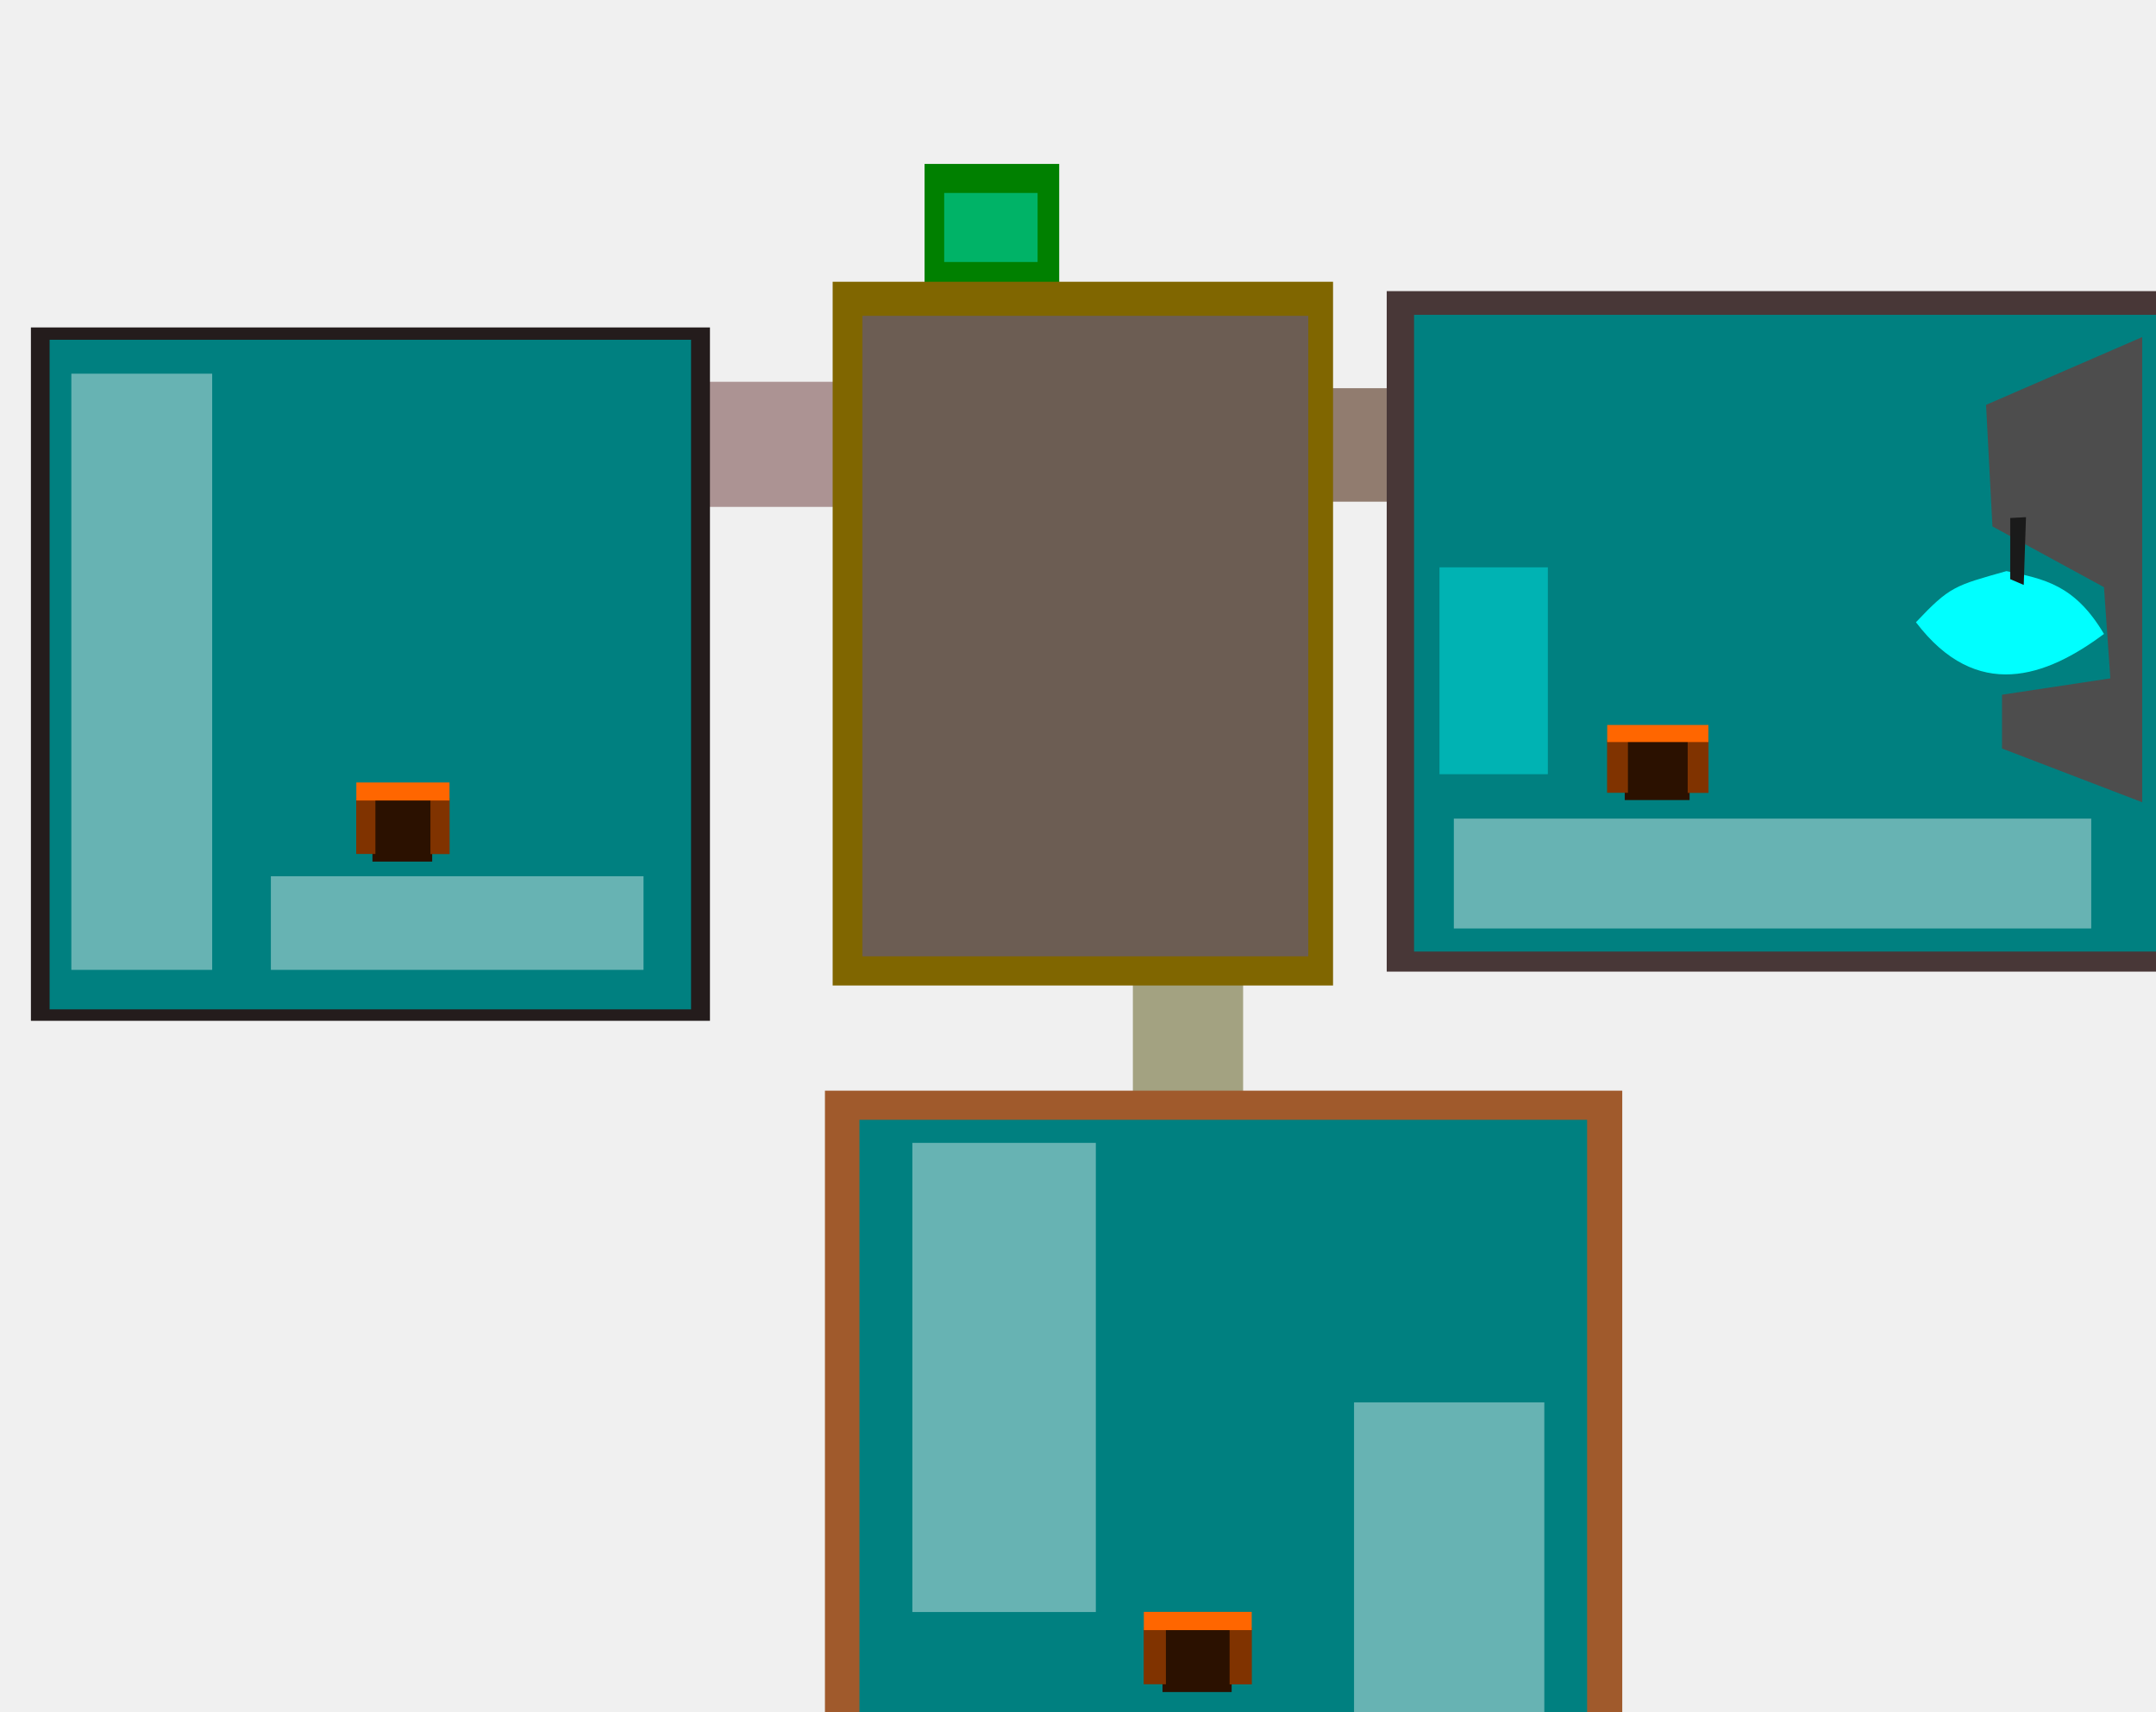
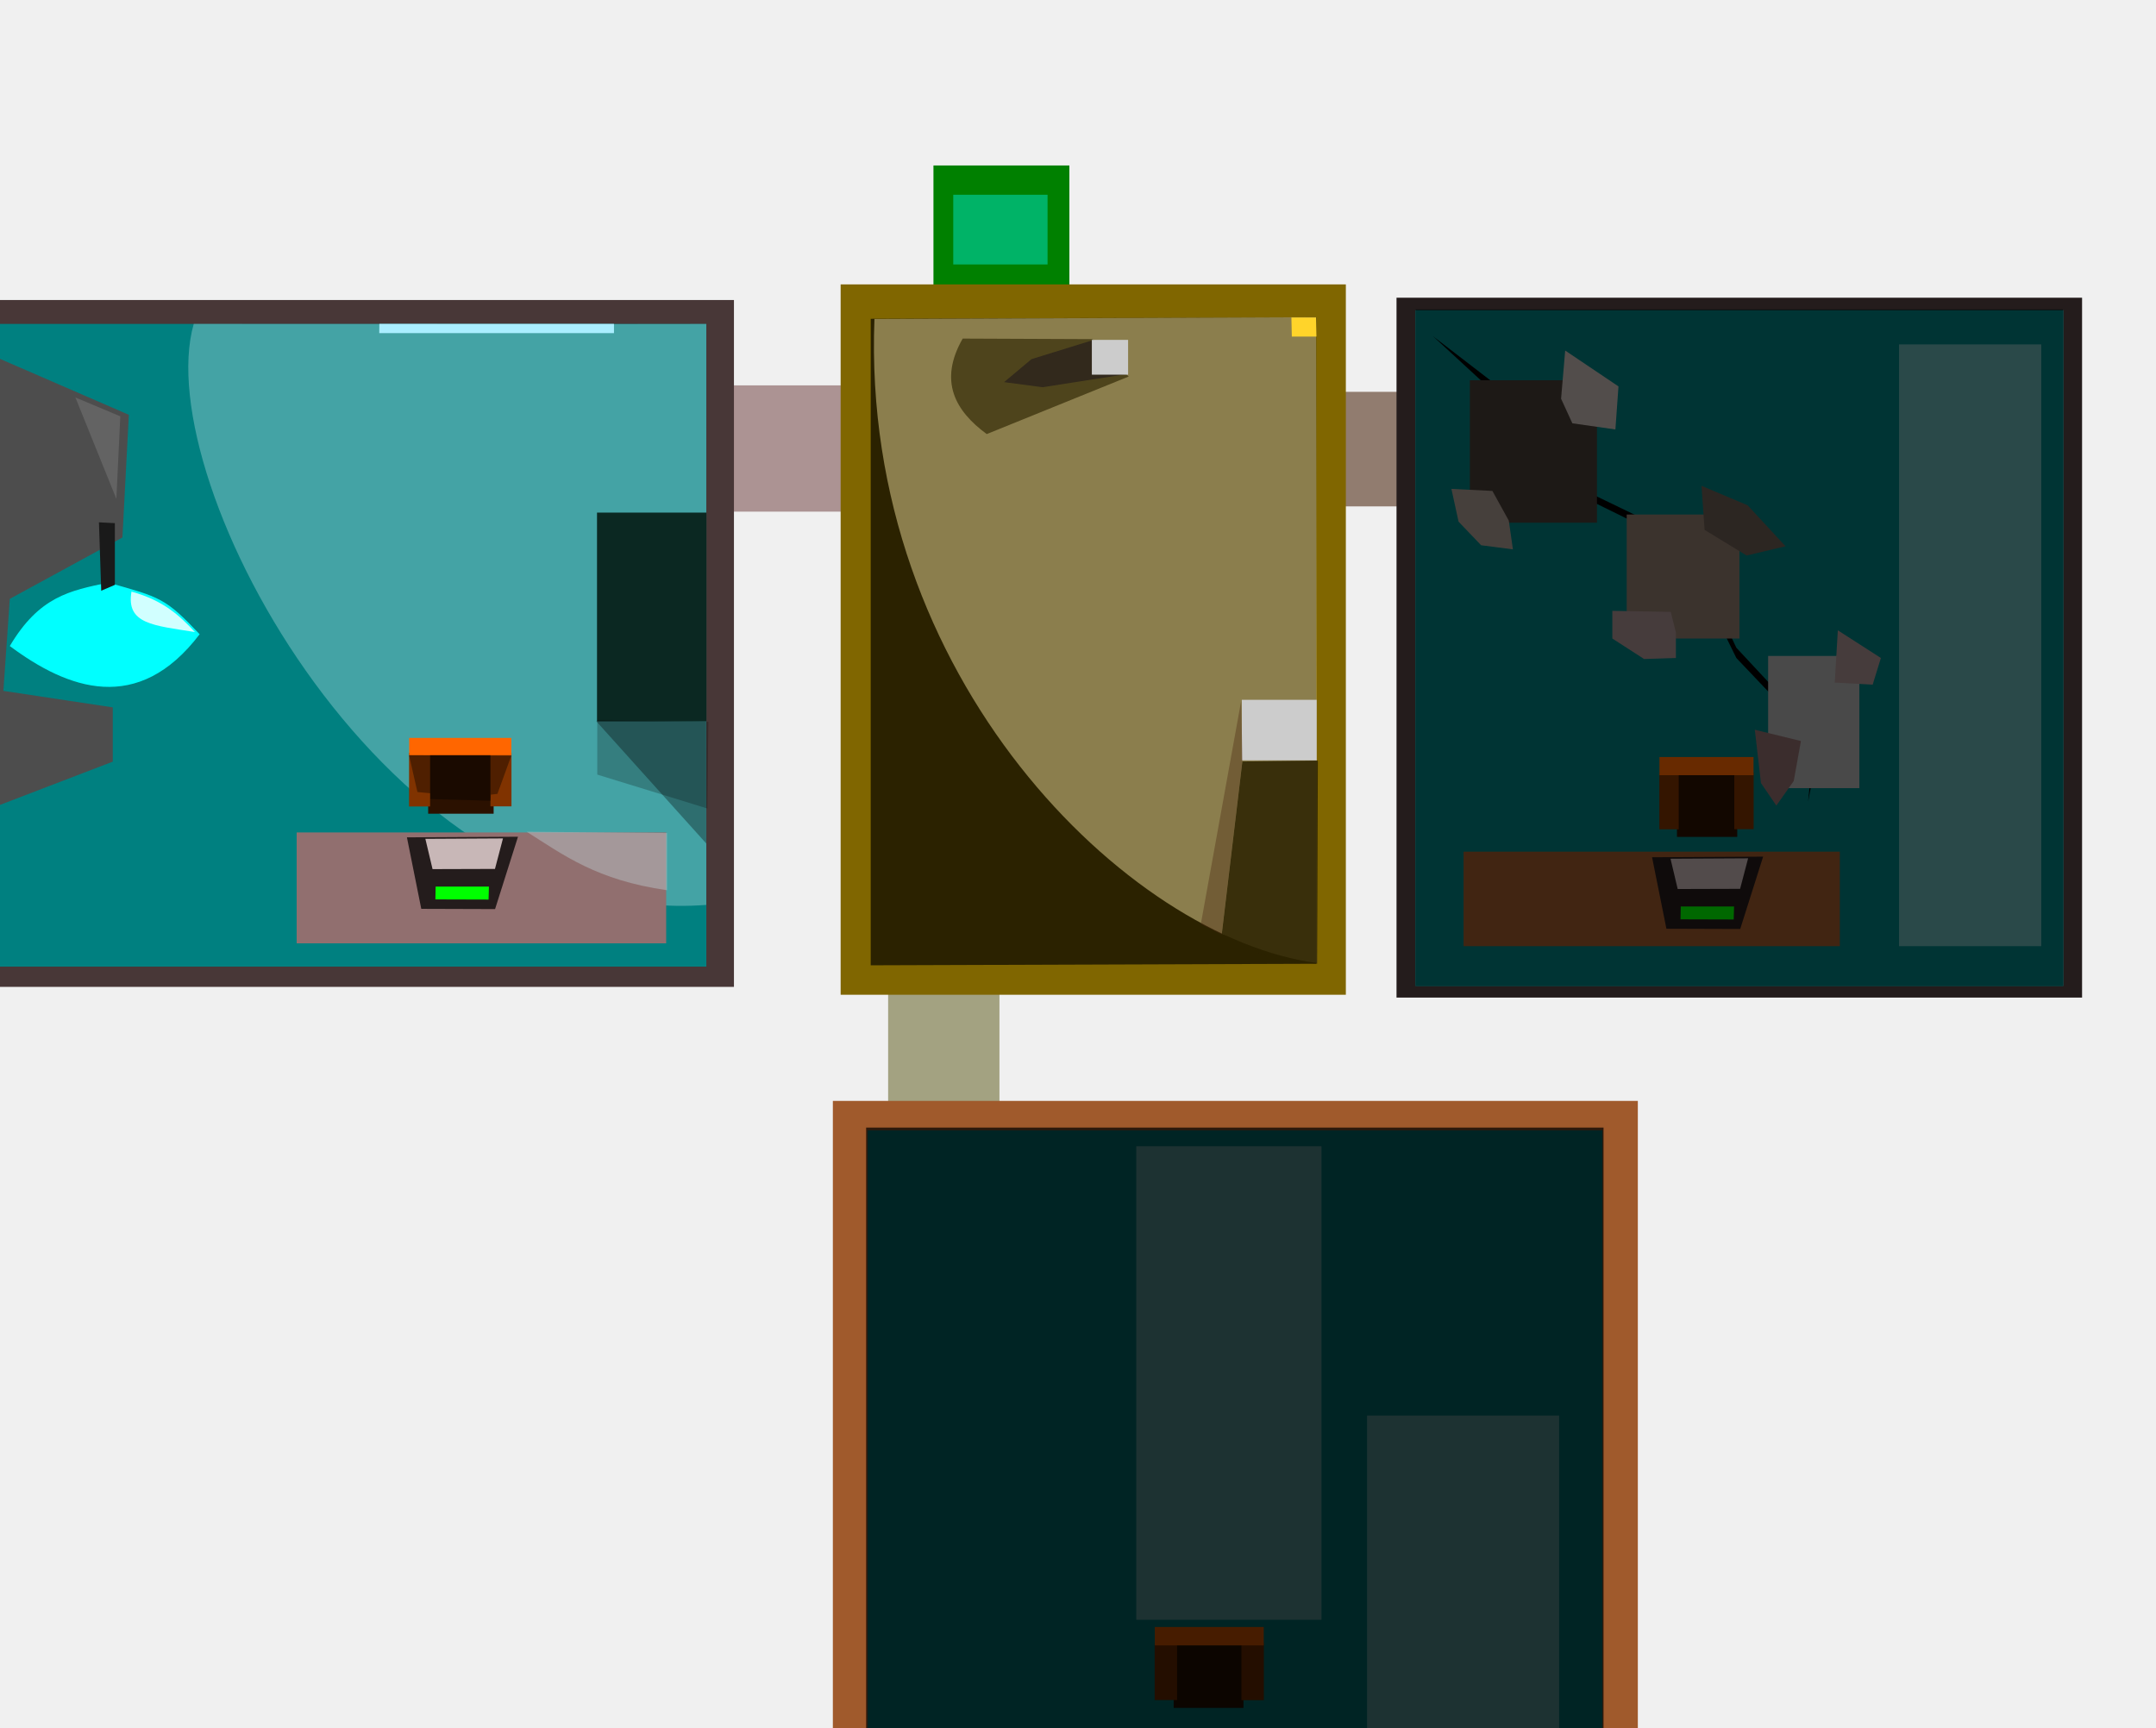
<svg xmlns="http://www.w3.org/2000/svg" id="svg2985" version="1.1" width="100%" height="100%">
-   <defs id="defs3038" />
-   <path id="lab 2-entry" d="M439.798 435.146L482.598 435.146L482.598 377.284L439.798 377.284L439.798 435.146" style="fill:#a3a281;stroke:none" />
-   <path style="fill:#a05a2c;fill-opacity:1;fill-rule:nonzero;stroke:none" d="M320.253 423.384L629.783 423.384L629.783 728.111L320.253 728.111L320.253 423.384" id="lab 2-walls" />
-   <path style="fill:#ac9393;stroke:none" d="M264.215 196.768L325.502 196.768L325.502 148.203L264.215 148.203L264.215 196.768" id="lab 1-entry" />
-   <path style="fill:#241c1c;fill-opacity:1;fill-rule:nonzero;stroke:none" d="M12 127.109L275.612 127.109L275.612 396.262L12 396.262L12 127.109" id="lab 1-walls" />
-   <path id="lab 3-entry" d="M504.217 194.745L541.261 194.745L541.261 150.691L504.217 150.691L504.217 194.745" style="fill:#917c6f;stroke:none" />
-   <path id="lab 2" d="M333.64 717.821L616.137 717.821L616.137 434.694L333.64 434.694L333.64 717.821" style="fill:#008080;stroke:none" />
-   <path id="rect3006" d="M363.621 235.76L510.458 235.76L510.458 114.801L363.621 114.801L363.621 235.76" style="fill:#57a32c;stroke:none">
-     <path id="rect3012" d="M235.345 161.489L246.781 161.489L246.781 133.282L235.345 133.282L235.345 161.489" style="fill:#cc0000;stroke:none" />
+   <defs id="defs3038">
+     <linearGradient id="linearGradient4219">
+       <stop style="stop-color:#000000;stop-opacity:1;" offset="0" id="stop4221" />
+       <stop style="stop-color:#000000;stop-opacity:1;" offset="1" id="stop4223" />
+     </linearGradient>
+   </defs>
+   <path style="fill:#a3a281;stroke:none" d="M 341.51,429.489 384.31,429.489 384.31,371.627 341.51,371.627 341.51,429.489" id="lab 2-entry" />
+   <path id="lab 2-walls" d="M 320.253,423.384 629.783,423.384 629.783,728.111 320.253,728.111 320.253,423.384" style="fill:#a05a2c;fill-opacity:1;fill-rule:nonzero;stroke:none" />
+   <path id="lab 1-entry" d="M 264.215,196.768 325.502,196.768 325.502,148.203 264.215,148.203 264.215,196.768" style="fill:#ac9393;stroke:none" />
+   <path style="fill:#917c6f;stroke:none" d="M 504.217,194.745 541.261,194.745 541.261,150.691 504.217,150.691 504.217,194.745" id="lab 3-entry" />
+   <path style="fill:#008080;stroke:none" d="M 333.64,717.821 616.137,717.821 616.137,434.694 333.64,434.694 333.64,717.821" id="lab 2" />
+   <path style="fill:#57a32c;stroke:none" d="M 363.621,235.76 510.458,235.76 510.458,114.801 363.621,114.801 363.621,235.76" id="rect3006">
+     <path style="fill:#cc0000;stroke:none" d="M235.345 161.489L246.781 161.489L246.781 133.282L235.345 133.282L235.345 161.489" id="rect3012" />
  </path>
-   <path id="rect3008" d="M338.542 378.797L499.055 378.797L499.055 239.845L338.542 239.845L338.542 378.797" style="fill:#a36b4f;stroke:none" />
-   <path id="rect3010" d="M330.357 368.495L491.992 368.495L491.992 136.465L330.357 136.465L330.357 368.495" style="fill:#0d1fcc;stroke:none" />
-   <path id="elevator-shaft-3" d="M358.934 111.07L411.2 111.07L411.2 63.633L358.934 63.633L358.934 111.07" style="fill:#008000;stroke:none" />
-   <path id="main hall 3-walls" d="M323.247 382.557L517.509 382.557L517.509 109.374L323.247 109.374L323.247 382.557" style="fill:#806600;stroke:none" />
-   <path id="lab 1" d="M19.263 131.897L268.28 131.897L268.28 391.816L19.263 391.816L19.263 131.897" style="fill:#008080;fill-opacity:1;fill-rule:nonzero;stroke:none" />
-   <path style="fill:#483737;fill-opacity:1;fill-rule:nonzero;stroke:none" d="M538.344 113.014L848.992 113.014L848.992 377.166L538.344 377.166L538.344 113.014" id="lab 3-walls" />
-   <path style="fill:#008080;fill-opacity:1;fill-rule:nonzero;stroke:none" d="M548.962 122.207L837.416 122.207L837.416 369.377L548.962 369.377L548.962 122.207" id="lab 3" />
-   <path style="fill:#6c5d53;fill-opacity:1;fill-rule:nonzero;stroke:none" d="M334.811 122.599L507.898 122.599L507.898 371.235L334.811 371.235L334.811 122.599" id="main hall 3" />
-   <rect y="145.057" x="27.694" height="231.431" width="54.678" id="lab 1-table1" style="opacity:0.404;fill:#ffffff;fill-opacity:1;fill-rule:nonzero;stroke:none" />
-   <rect y="340.148" x="105.154" height="36.34" width="144.669" id="lab 1-table2" style="opacity:0.404;fill:#ffffff;fill-opacity:1;fill-rule:nonzero;stroke:none" />
-   <rect y="670.321" x="343.639" height="35.842" width="164.877" id="lab 2-table2" style="opacity:0.404;fill:#ffffff;fill-opacity:1;fill-rule:nonzero;stroke:none" />
-   <rect y="443.646" x="354.191" height="182.115" width="71.227" id="lab 2-table1" style="opacity:0.404;fill:#ffffff;fill-opacity:1;fill-rule:nonzero;stroke:none" />
-   <rect y="544.39" x="525.663" height="157.898" width="73.865" id="lab 2-table3" style="opacity:0.404;fill:#ffffff;fill-opacity:1;fill-rule:nonzero;stroke:none" />
-   <rect y="317.773" x="564.402" height="42.649" width="247.444" id="lab 3-table2" style="opacity:0.404;fill:#ffffff;fill-opacity:1;fill-rule:nonzero;stroke:none" />
-   <path id="lab 3-prop1" d="M831.642 130.844L771.018 157.159L773.492 204.345L816.795 227.938L819.269 263.328L777.204 269.68L777.204 290.551L831.642 311.421L831.642 130.844" style="fill:#4d4d4d;stroke:none" />
-   <path id="lab 3-tank" d="M 778.941,221.696 C 758.886,227.346 756.962,227.604 743.799,241.55 767.479,272.696 794.483,262.744 816.795,246.087 805.485,227.025 793.687,224.765 778.941,221.696 z" style="fill:#00ffff;stroke:none" />
-   <path id="lab 3-prop2" d="M780.396 201.077L780.396 224.818L785.645 227.064L786.52 200.757L780.396 201.077" style="fill:#1a1a1a;stroke:none" />
-   <rect y="220.225" x="558.834" height="80.307" width="42.066" id="lab 3-table1" style="opacity:0.404;fill:#00ffff;fill-opacity:1;fill-rule:nonzero;stroke:none" />
-   <path id="lab 2-chair cushion 2" d="M451.305 628.485L478.144 628.485L478.144 656.819L451.305 656.819L451.305 628.485" style="fill:#2b1100;fill-opacity:1;fill-rule:nonzero;stroke:none" />
-   <path id="lab 2-right arm 2" d="M443.994 631.766L452.622 631.766L452.622 653.804L443.994 653.804L443.994 631.766" style="fill:#803300;fill-opacity:1;fill-rule:nonzero;stroke:none" />
-   <path id="lab 2-left arm 2" d="M477.355 631.813L485.982 631.813L485.982 653.851L477.355 653.851L477.355 631.813" style="fill:#803300;fill-opacity:1;fill-rule:nonzero;stroke:none" />
-   <path id="lab 2-back support 2" d="M444.05 625.7L485.934 625.7L485.934 632.784L444.05 632.784L444.05 625.7" style="fill:#ff6600;fill-opacity:1;fill-rule:nonzero;stroke:none" />
-   <path id="lab 1-chair cushion 2-7" d="M144.597 306.497L167.777 306.497L167.777 334.47L144.597 334.47L144.597 306.497" style="fill:#2b1100;fill-opacity:1;fill-rule:nonzero;stroke:none" />
-   <path id="lab 1-right arm 2-0" d="M138.284 309.736L145.735 309.736L145.735 331.492L138.284 331.492L138.284 309.736" style="fill:#803300;fill-opacity:1;fill-rule:nonzero;stroke:none" />
-   <path id="lab 1-left arm 2-8" d="M167.095 309.783L174.546 309.783L174.546 331.539L167.095 331.539L167.095 309.783" style="fill:#803300;fill-opacity:1;fill-rule:nonzero;stroke:none" />
-   <path id="lab 1-back support 2-5" d="M138.332 303.748L174.504 303.748L174.504 310.741L138.332 310.741L138.332 303.748" style="fill:#ff6600;fill-opacity:1;fill-rule:nonzero;stroke:none" />
-   <path id="lab 3-chair cushion 2-5" d="M630.749 284.028L655.924 284.028L655.924 310.571L630.749 310.571L630.749 284.028" style="fill:#2b1100;fill-opacity:1;fill-rule:nonzero;stroke:none" />
-   <path id="lab 3-right arm 2-7" d="M623.892 287.101L631.984 287.101L631.984 307.746L623.892 307.746L623.892 287.101" style="fill:#803300;fill-opacity:1;fill-rule:nonzero;stroke:none" />
-   <path id="lab 3-left arm 2-7" d="M655.184 287.146L663.276 287.146L663.276 307.79L655.184 307.79L655.184 287.146" style="fill:#803300;fill-opacity:1;fill-rule:nonzero;stroke:none" />
-   <path id="lab 3-back support 2-2" d="M623.944 281.42L663.231 281.42L663.231 288.055L623.944 288.055L623.944 281.42" style="fill:#ff6600;fill-opacity:1;fill-rule:nonzero;stroke:none" />
-   <rect y="74.9" x="366.548" height="26.801" width="36.261" id="elevator-shaft-3-hatch" style="opacity:0.404;fill:#00ffff;fill-opacity:1;fill-rule:nonzero;stroke:none" />
+   <path style="fill:#a36b4f;stroke:none" d="M 338.542,378.797 499.055,378.797 499.055,239.845 338.542,239.845 338.542,378.797" id="rect3008" />
+   <path style="fill:#0d1fcc;stroke:none" d="M 330.357,368.495 491.992,368.495 491.992,136.465 330.357,136.465 330.357,368.495" id="rect3010" />
+   <path style="fill:#008000;stroke:none" d="M 358.934,111.07 411.2,111.07 411.2,63.633 358.934,63.633 358.934,111.07" id="elevator-shaft-3" />
+   <path style="fill:#806600;stroke:none" d="M 323.247,382.557 517.509,382.557 517.509,109.374 323.247,109.374 323.247,382.557" id="main hall 3-walls" />
+   <path id="lab 3-walls" d="M 282.221,115.379 -28.427,115.379 -28.427,379.53 282.221,379.53 282.221,115.379" style="fill:#483737;fill-opacity:1;fill-rule:nonzero;stroke:none" />
+   <path id="lab 3" d="M 271.602,124.572 -16.851,124.572 -16.851,371.742 271.602,371.742 271.602,124.572" style="fill:#008080;fill-opacity:1;fill-rule:nonzero;stroke:none" />
+   <path id="lab 3-lightning" d="M 74.492,124.561 C 57.14,185.242 149.955,357.458 271.585,348.005 L 271.58,124.58 236.214,124.619 145.71,124.576 z" style="opacity:0.317;fill:#d7eef4;fill-opacity:1;stroke:none" />
+   <path id="main hall 3" d="M 334.811,122.599 506.125,122.008 506.125,370.644 334.811,371.235 334.811,122.599" style="fill:#2b2200;fill-opacity:1;fill-rule:nonzero;stroke:none" />
+   <path style="fill:#917c6f;fill-opacity:1;fill-rule:nonzero;stroke:none" d="M 343.639,670.321 508.516,670.321 508.516,706.163 343.639,706.163 z" id="lab 2-table2" />
+   <path style="opacity:0.404;fill:#ffffff;fill-opacity:1;fill-rule:nonzero;stroke:none" d="M 436.922,440.817 508.149,440.817 508.149,622.932 436.922,622.932 z" id="lab 2-table1" />
+   <path style="opacity:0.404;fill:#ffffff;fill-opacity:1;fill-rule:nonzero;stroke:none" d="M 525.663,544.39 599.528,544.39 599.528,702.288 525.663,702.288 z" id="lab 2-table3" />
+   <path style="fill:#916f6f;fill-opacity:1;fill-rule:nonzero;stroke:none" d="M 256.163,320.138 114.078,320.138 114.078,362.787 256.163,362.787 z" id="lab 3-table2" />
+   <path style="fill:#4d4d4d;stroke:none" d="M -11.077,133.209 49.547,159.524 47.073,206.71 3.77,230.303 1.296,265.693 43.361,272.045 43.361,292.915 -11.077,313.786 -11.077,133.209" id="lab 3-prop1" />
+   <path style="fill:#00ffff;stroke:none" d="M 41.624,224.061 C 61.678,229.71 63.603,229.969 76.766,243.915 53.086,275.06 26.082,265.109 3.77,248.452 15.08,229.39 26.878,227.13 41.624,224.061 z" id="lab 3-tank" />
+   <path style="fill:#1a1a1a;stroke:none" d="M 44.169,201.192 44.169,224.933 38.92,227.179 38.045,200.871 44.169,201.192" id="lab 3-prop2" />
+   <path style="fill:#0b2822;fill-opacity:1;fill-rule:nonzero;stroke:none" d="M 271.63,197.134 229.564,197.134 229.564,277.441 271.63,277.441 z" id="lab 3-table1" />
+   <path style="fill:#2b1100;fill-opacity:1;fill-rule:nonzero;stroke:none" d="M 451.305,628.485 478.144,628.485 478.144,656.819 451.305,656.819 451.305,628.485" id="lab 2-chair cushion 2" />
+   <path style="fill:#803300;fill-opacity:1;fill-rule:nonzero;stroke:none" d="M 443.994,631.766 452.622,631.766 452.622,653.804 443.994,653.804 443.994,631.766" id="lab 2-right arm 2" />
+   <path style="fill:#803300;fill-opacity:1;fill-rule:nonzero;stroke:none" d="M 477.355,631.813 485.982,631.813 485.982,653.851 477.355,653.851 477.355,631.813" id="lab 2-left arm 2" />
+   <path style="fill:#ff6600;fill-opacity:1;fill-rule:nonzero;stroke:none" d="M 444.05,625.7 485.934,625.7 485.934,632.784 444.05,632.784 444.05,625.7" id="lab 2-back support 2" />
+   <path style="fill:#2b1100;fill-opacity:1;fill-rule:nonzero;stroke:none" d="M 189.816,286.393 164.641,286.393 164.641,312.935 189.816,312.935 189.816,286.393" id="lab 3-chair cushion 2-5" />
+   <path style="fill:#803300;fill-opacity:1;fill-rule:nonzero;stroke:none" d="M 196.673,289.466 188.581,289.466 188.581,310.11 196.673,310.11 196.673,289.466" id="lab 3-right arm 2-7" />
+   <path style="fill:#803300;fill-opacity:1;fill-rule:nonzero;stroke:none" d="M 165.381,289.511 157.289,289.511 157.289,310.155 165.381,310.155 165.381,289.511" id="lab 3-left arm 2-7" />
+   <path style="fill:#ff6600;fill-opacity:1;fill-rule:nonzero;stroke:none" d="M 196.621,283.785 157.334,283.785 157.334,290.42 196.621,290.42 196.621,283.785" id="lab 3-back support 2-2" />
+   <path style="opacity:0.404;fill:#00ffff;fill-opacity:1;fill-rule:nonzero;stroke:none" d="M 366.548,74.9 402.809,74.9 402.809,101.701 366.548,101.701 z" id="elevator-shaft-3-hatch" />
+   <path id="lab 1-walls" d="M 800.604,114.497 536.992,114.497 536.992,383.649 800.604,383.649 800.604,114.497" style="fill:#241c1c;fill-opacity:1;fill-rule:nonzero;stroke:none" />
+   <path style="fill:#008080;fill-opacity:1;fill-rule:nonzero;stroke:none" d="M 793.341,119.285 544.324,119.285 544.324,379.203 793.341,379.203 793.341,119.285" id="lab 1" />
+   <path style="opacity:0.404;fill:#ffffff;fill-opacity:1;fill-rule:nonzero;stroke:none" d="M 784.911,132.445 730.233,132.445 730.233,363.876 784.911,363.876 z" id="lab 1-table1" />
+   <path style="fill:#a05a2c;fill-opacity:1;fill-rule:nonzero;stroke:none" d="M 707.45,327.535 562.781,327.535 562.781,363.876 707.45,363.876 z" id="lab 1-table2" />
+   <path style="fill:#2b1100;fill-opacity:1;fill-rule:nonzero;stroke:none" d="M 668.007,293.884 644.828,293.884 644.828,321.857 668.007,321.857 668.007,293.884" id="lab 1-chair cushion 2-7" />
+   <path style="fill:#803300;fill-opacity:1;fill-rule:nonzero;stroke:none" d="M 674.32,297.123 666.87,297.123 666.87,318.88 674.32,318.88 674.32,297.123" id="lab 1-right arm 2-0" />
+   <path style="fill:#803300;fill-opacity:1;fill-rule:nonzero;stroke:none" d="M 645.509,297.17 638.059,297.17 638.059,318.927 645.509,318.927 645.509,297.17" id="lab 1-left arm 2-8" />
+   <path style="fill:#ff6600;fill-opacity:1;fill-rule:nonzero;stroke:none" d="M 674.272,291.135 638.1,291.135 638.1,298.129 674.272,298.129 674.272,291.135" id="lab 1-back support 2-5" />
+   <path id="lab 1 crack" d="M 551.005,129.291 591.207,166.34 598.301,186.047 646.386,209.695 667.67,253.05 697.624,284.581 695.259,308.23 699.989,283.793 667.67,249.109 647.963,207.33 600.666,184.47 591.995,160.822 z" style="fill:#000000;stroke:none" />
+   <path style="fill:#483e37;fill-opacity:1;fill-rule:nonzero;stroke:none" d="M 565.194,146.239 614.067,146.239 614.067,201.024 565.194,201.024 z" id="lab 1 plate 1" />
+   <path style="fill:#917c6f;fill-opacity:1;fill-rule:nonzero;stroke:none" d="M 625.497,197.871 668.852,197.871 668.852,245.562 625.497,245.562 z" id="lab 1 plate 2" />
+   <path style="fill:#b3b3b3;fill-opacity:1;fill-rule:nonzero;stroke:none" d="M 679.888,252.262 714.966,252.262 714.966,303.106 679.888,303.106 z" id="lab 1 plate 3" />
+   <path id="lab 1 bolts 1" d="M 601.849,134.809 600.272,153.334 604.608,162.793 621.161,165.158 622.344,148.604 z" style="fill:#c8beb7;stroke:none" />
+   <path id="lab 1 bolts 2" d="M 558.099,188.018 573.865,188.806 580.171,200.236 581.748,211.272 569.529,209.695 560.858,200.63 z" style="fill:#ac9d93;stroke:none" />
+   <path id="lab 1 bolts 3" d="M 654.269,186.835 655.451,203.783 671.611,213.637 686.588,210.089 672.005,194.324 z" style="fill:#6c5d53;stroke:none" />
+   <path id="lab 1 bolts 4" d="M 619.979,234.92 642.445,235.314 644.416,243.197 644.416,253.05 632.197,253.445 619.979,245.562 z" style="fill:#ac9393;stroke:none" />
+   <path id="lab 1 bolts 6" d="M 674.764,280.64 692.5,284.976 689.741,300.347 683.041,309.806 677.129,301.135 z" style="fill:#916f6f;stroke:none" />
+   <path id="lab 1 bolts 5" d="M 706.689,242.409 705.507,262.51 720.09,263.298 723.243,253.05 z" style="fill:#ac9393;stroke:none" />
+   <path id="lab 3 cpu" d="M 156.473,322.025 161.991,349.523 190.369,349.614 199.179,321.79 z" style="fill:#241c1c;stroke:none" />
+   <path id="lab 3 screen" d="M 167.509,340.958 167.413,345.893 187.864,345.952 188.004,340.958 z" style="fill:#00ff00;stroke:none" />
+   <path id="lab 3 kbd" d="M 163.567,322.602 166.326,334.243 190.325,334.171 193.406,322.439 z" style="fill:#c8b7b7;stroke:none" />
+   <path id="lab 2 cpu" d="M 442.957,672.476 448.475,699.974 476.853,700.066 485.663,672.241 z" style="fill:#241c1c;stroke:none" />
+   <path id="lab 2 screen" d="M 453.993,691.41 453.897,696.344 474.349,696.403 474.488,691.41 z" style="fill:#00ff00;stroke:none" />
+   <path id="lab 2 kbd" d="M 450.052,673.053 452.811,684.694 476.809,684.623 479.891,672.89 z" style="fill:#c8b7b7;stroke:none" />
+   <path id="lab 1 cpu" d="M 635.258,329.678 640.776,357.176 669.154,357.268 677.965,329.443 z" style="fill:#241c1c;stroke:none" />
+   <path id="lab 1 screen" d="M 646.294,348.612 646.199,353.546 666.65,353.605 666.789,348.612 z" style="fill:#00ff00;stroke:none" />
+   <path id="lab 1 kbd" d="M 642.353,330.255 645.112,341.896 669.111,341.825 672.192,330.092 z" style="fill:#c8b7b7;stroke:none" />
+   <path id="main hall 3 spotlight" d="M 336.242,122.683 506.072,121.981 506.398,370.344 C 434.085,360.912 330.955,260.759 336.242,122.683 z" style="opacity:0.45;fill:#ffeeaa;stroke:none" />
+   <path id="main hall 3 lamp" d="M 496.572,122.1 496.735,129.445 506.21,129.445 506.047,122.1 z" style="fill:#ffd42a;stroke:none" />
+   <path id="main hall 3 box1 shadow 2" d="M 419.968,130.425 370.178,130.212 C 360.787,146.621 367.368,158.088 379.423,166.935 L 434.01,144.807 z" style="opacity:0.633;fill:#2b2200;stroke:none" />
+   <path style="opacity:0.683;fill:#241c1c;stroke:none" d="M 420.512,130.726 396.643,138.116 386.097,146.96 400.893,148.914 432.933,143.928 z" id="main hall 3 box1 shadow 1" />
+   <path style="fill:#cccccc;fill-opacity:1;fill-rule:nonzero;stroke:none" d="M 419.841,130.712 433.776,130.712 433.776,144.089 419.841,144.089 z" id="main hall 3 box1" />
+   <path id="lab 3 lamp" d="M 145.872,124.558 236.089,124.549 236.089,128.109 145.831,128.109 z" style="fill:#aaeeff;stroke:none" />
+   <path style="opacity:0.477;fill:#b7c4c8;stroke:none" d="M 202.5,319.862 C 216.753,328.861 229.408,338.499 256.5,342.362 L 256.5,320.362 z" id="lab 3 glare 3" />
+   <path style="opacity:0.326;fill:#000000;stroke:none" d="M 229.279,277.373 271.588,324.401 271.529,277.373 z" id="lab 3 shadow 3" />
+   <path style="opacity:0.229;fill:#000000;stroke:#000000;stroke-width:1px;stroke-linecap:butt;stroke-linejoin:miter;stroke-opacity:1" d="M 230.163,277.373 230.163,297.526 271.529,310.254 271.883,278.08 z" id="lab 3 shadow 2" />
+   <path style="fill:#cccccc;fill-opacity:1;fill-rule:nonzero;stroke:none" d="M 477.509,269.133 506.293,269.133 506.293,292.41 477.509,292.41 z" id="main hall 3 box2" />
+   <path style="opacity:0.853;fill:#2b2200;stroke:none" d="M 477.718,292.847 469.814,359.062 C 493.237,373.058 498.795,369.595 506.474,370.607 L 506.747,292.486 z" id="main hall 3 box2 shadow 1" />
+   <path style="opacity:0.417;fill:#502d16;stroke:none" d="M 477.25,269.612 461.75,355.362 469.75,359.362 477.75,292.362 z" id="main hall 3 box2 shadow 2" />
+   <path style="opacity:0.72;fill:#000000;fill-opacity:1;fill-rule:nonzero;stroke:none" d="M 333.047,433.644 616.597,433.644 616.597,717.901 333.047,717.901 z" id="lab 2 shadow" />
+   <path style="opacity:0.592;fill:#000000;fill-opacity:1;fill-rule:nonzero;stroke:none" d="M 544.351,118.981 793.253,118.981 793.253,379.197 544.351,379.197 z" id="lab 1 shadow" />
+   <path style="opacity:0.385;fill:#000000;fill-opacity:1;stroke:none" d="M 196.595,290.64 157.287,290.455 160.513,304.597 165.464,305.066 165.465,307.3 188.627,307.958 188.726,305.61 191.272,305.304 z" id="lab 3 shadow 1" />
+   <path style="opacity:0.817;fill:#ffffff;stroke:none" d="M 50.558,227.522 C 48.397,240.091 59.177,240.52 74.953,243.078 69.221,236.979 63.154,231.007 50.558,227.522 z" id="lab 3 glare" />
+   <path style="opacity:0.128;fill:#ffffff;stroke:none" d="M 29,152.862 46.25,160.112 44.75,191.862 z" id="lab 3 glare 2" />
</svg>
